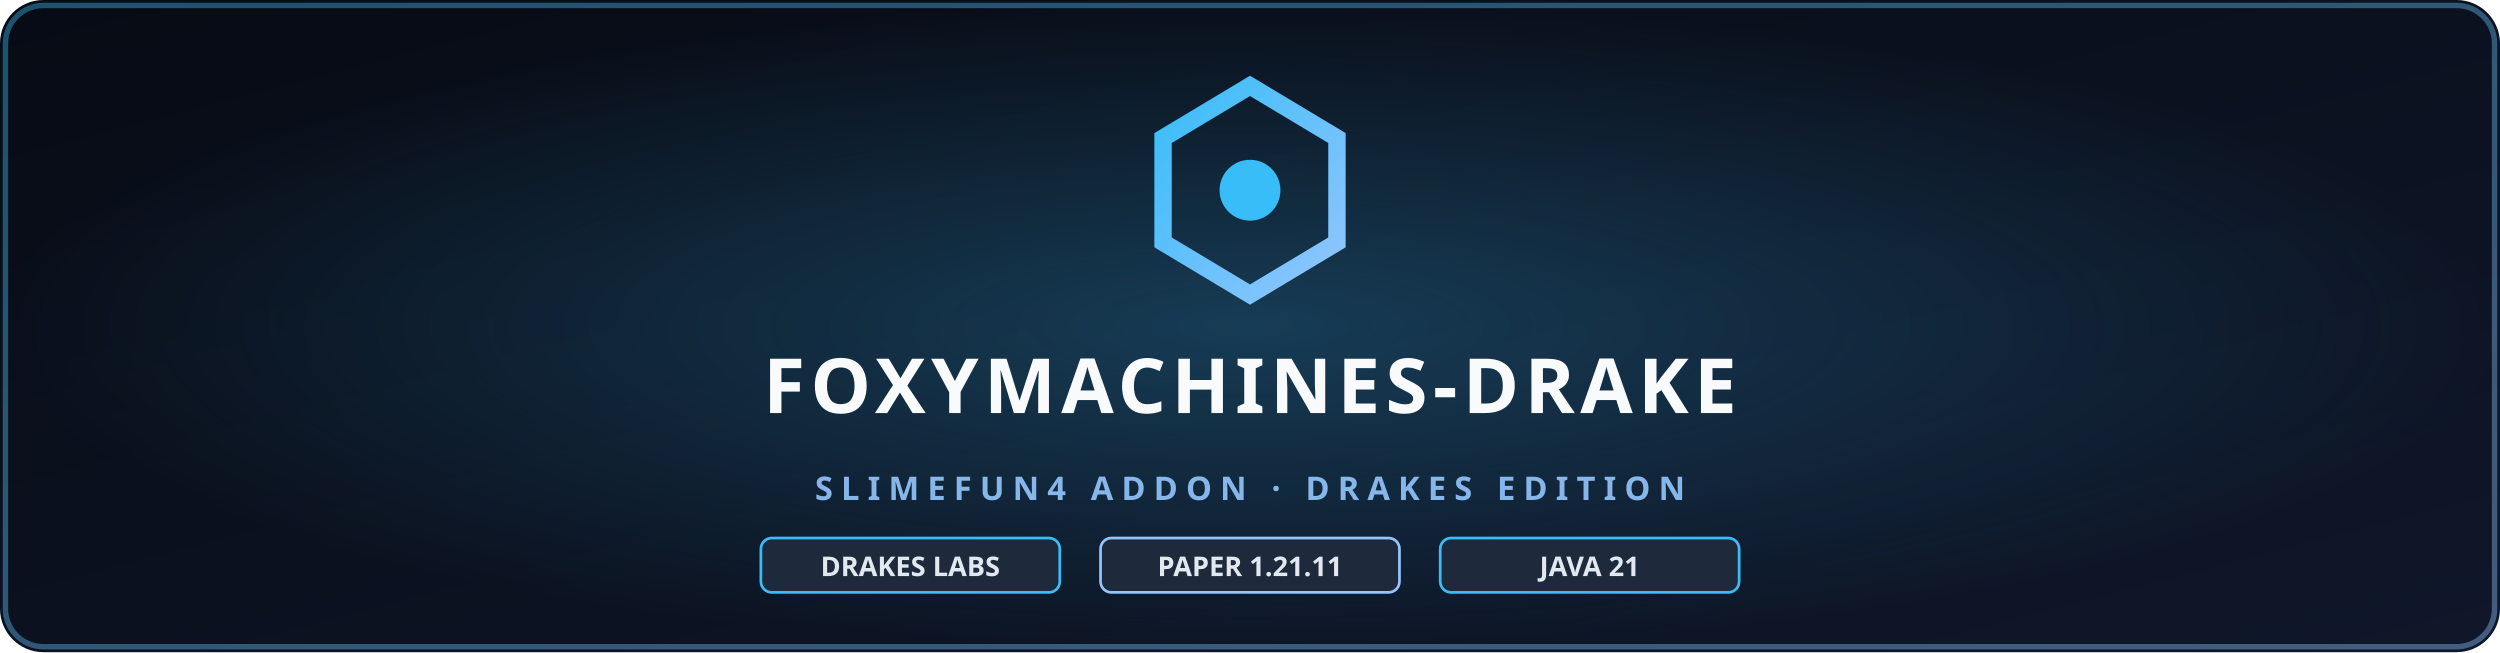
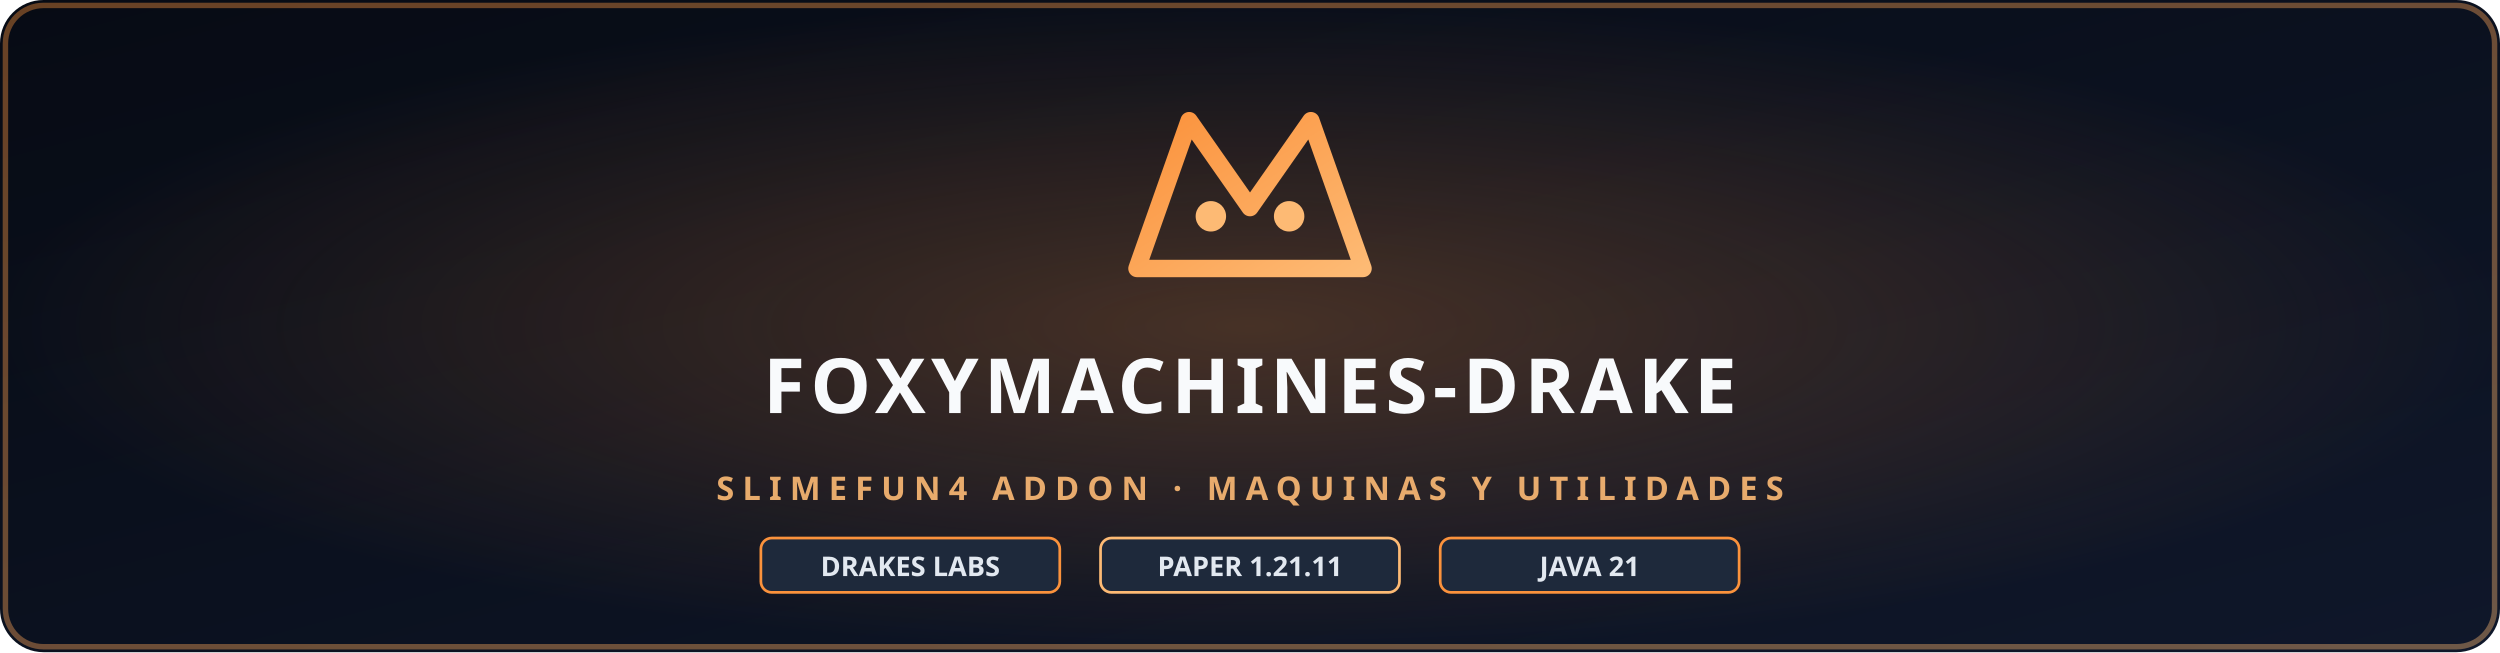
<svg xmlns="http://www.w3.org/2000/svg" viewBox="0 0 920 240" width="920" height="240" role="img" aria-label="FoxyMachines-drake Banner">
  <defs>
    <linearGradient id="bFondo" x1="0" y1="0" x2="1" y2="1">
      <stop offset="0%" stop-color="#070B14" />
      <stop offset="100%" stop-color="#0F172A" />
    </linearGradient>
    <linearGradient id="acG" x1="0" y1="0" x2="1" y2="1">
-       <stop offset="0%" stop-color="#38BDF8" />
-       <stop offset="100%" stop-color="#93C5FD" />
+       <stop offset="0%" stop-color="#FB923C" />
+       <stop offset="100%" stop-color="#FDBA74" />
    </linearGradient>
    <radialGradient id="bHalo" cx="50%" cy="50%" r="50%">
-       <stop offset="0%" stop-color="#38BDF8" stop-opacity="0.25" />
-       <stop offset="100%" stop-color="#38BDF8" stop-opacity="0" />
+       <stop offset="0%" stop-color="#FB923C" stop-opacity="0.25" />
+       <stop offset="100%" stop-color="#FB923C" stop-opacity="0" />
    </radialGradient>
  </defs>
  <rect width="920" height="240" rx="16" fill="url(#bFondo)" />
  <rect width="920" height="240" rx="16" fill="url(#bHalo)" />
  <rect x="2" y="2" width="916" height="236" rx="14" fill="none" stroke="url(#acG)" stroke-width="2" opacity="0.4" />
  <g transform="translate(460,70) scale(1.6)">
-     <polygon points="0,-24 20,-12 20,12 0,24 -20,12 -20,-12" fill="none" stroke="url(#acG)" stroke-width="4" />
-     <circle cx="0" cy="0" r="7" fill="#38BDF8" />
+     <path d="M-26,18 L-14,-16 L0,4 L14,-16 L26,18 Z" fill="none" stroke="url(#acG)" stroke-width="4" stroke-linejoin="round" />
+     <circle cx="-9" cy="6" r="3.5" fill="#FDBA74" />
+     <circle cx="9" cy="6" r="3.5" fill="#FDBA74" />
  </g>
  <text x="460" y="152" text-anchor="middle" font-family="'Segoe UI', system-ui, -apple-system, sans-serif" font-weight="900" font-size="28" fill="#F8FAFC" letter-spacing="2">
    FOXYMACHINES-DRAKE
  </text>
-   <text x="460" y="184" text-anchor="middle" font-family="'Segoe UI', system-ui, -apple-system, sans-serif" font-weight="700" font-size="12" fill="#93C5FD" letter-spacing="3" opacity="0.9">
-     SLIMEFUN4 ADDON · DRAKES EDITION
+   <text x="460" y="184" text-anchor="middle" font-family="'Segoe UI', system-ui, -apple-system, sans-serif" font-weight="700" font-size="12" fill="#FDBA74" letter-spacing="3" opacity="0.9">
+     SLIMEFUN4 ADDON · MAQUINAS Y UTILIDADES
  </text>
  <g transform="translate(460, 210)">
-     <rect x="-180" y="-12" width="110" height="20" rx="4" fill="#1E293B" stroke="#38BDF8" stroke-width="1" />
+     <rect x="-180" y="-12" width="110" height="20" rx="4" fill="#1E293B" stroke="#FB923C" stroke-width="1" />
    <text x="-125" y="2" text-anchor="middle" font-family="sans-serif" font-size="10" font-weight="700" fill="#E2E8F0">DRAKES LABS</text>
-     <rect x="-55" y="-12" width="110" height="20" rx="4" fill="#1E293B" stroke="#93C5FD" stroke-width="1" />
+     <rect x="-55" y="-12" width="110" height="20" rx="4" fill="#1E293B" stroke="#FDBA74" stroke-width="1" />
    <text x="0" y="2" text-anchor="middle" font-family="sans-serif" font-size="10" font-weight="700" fill="#E2E8F0">PAPER 1.21.11</text>
-     <rect x="70" y="-12" width="110" height="20" rx="4" fill="#1E293B" stroke="#38BDF8" stroke-width="1" />
+     <rect x="70" y="-12" width="110" height="20" rx="4" fill="#1E293B" stroke="#FB923C" stroke-width="1" />
    <text x="125" y="2" text-anchor="middle" font-family="sans-serif" font-size="10" font-weight="700" fill="#E2E8F0">JAVA 21</text>
  </g>
</svg>
